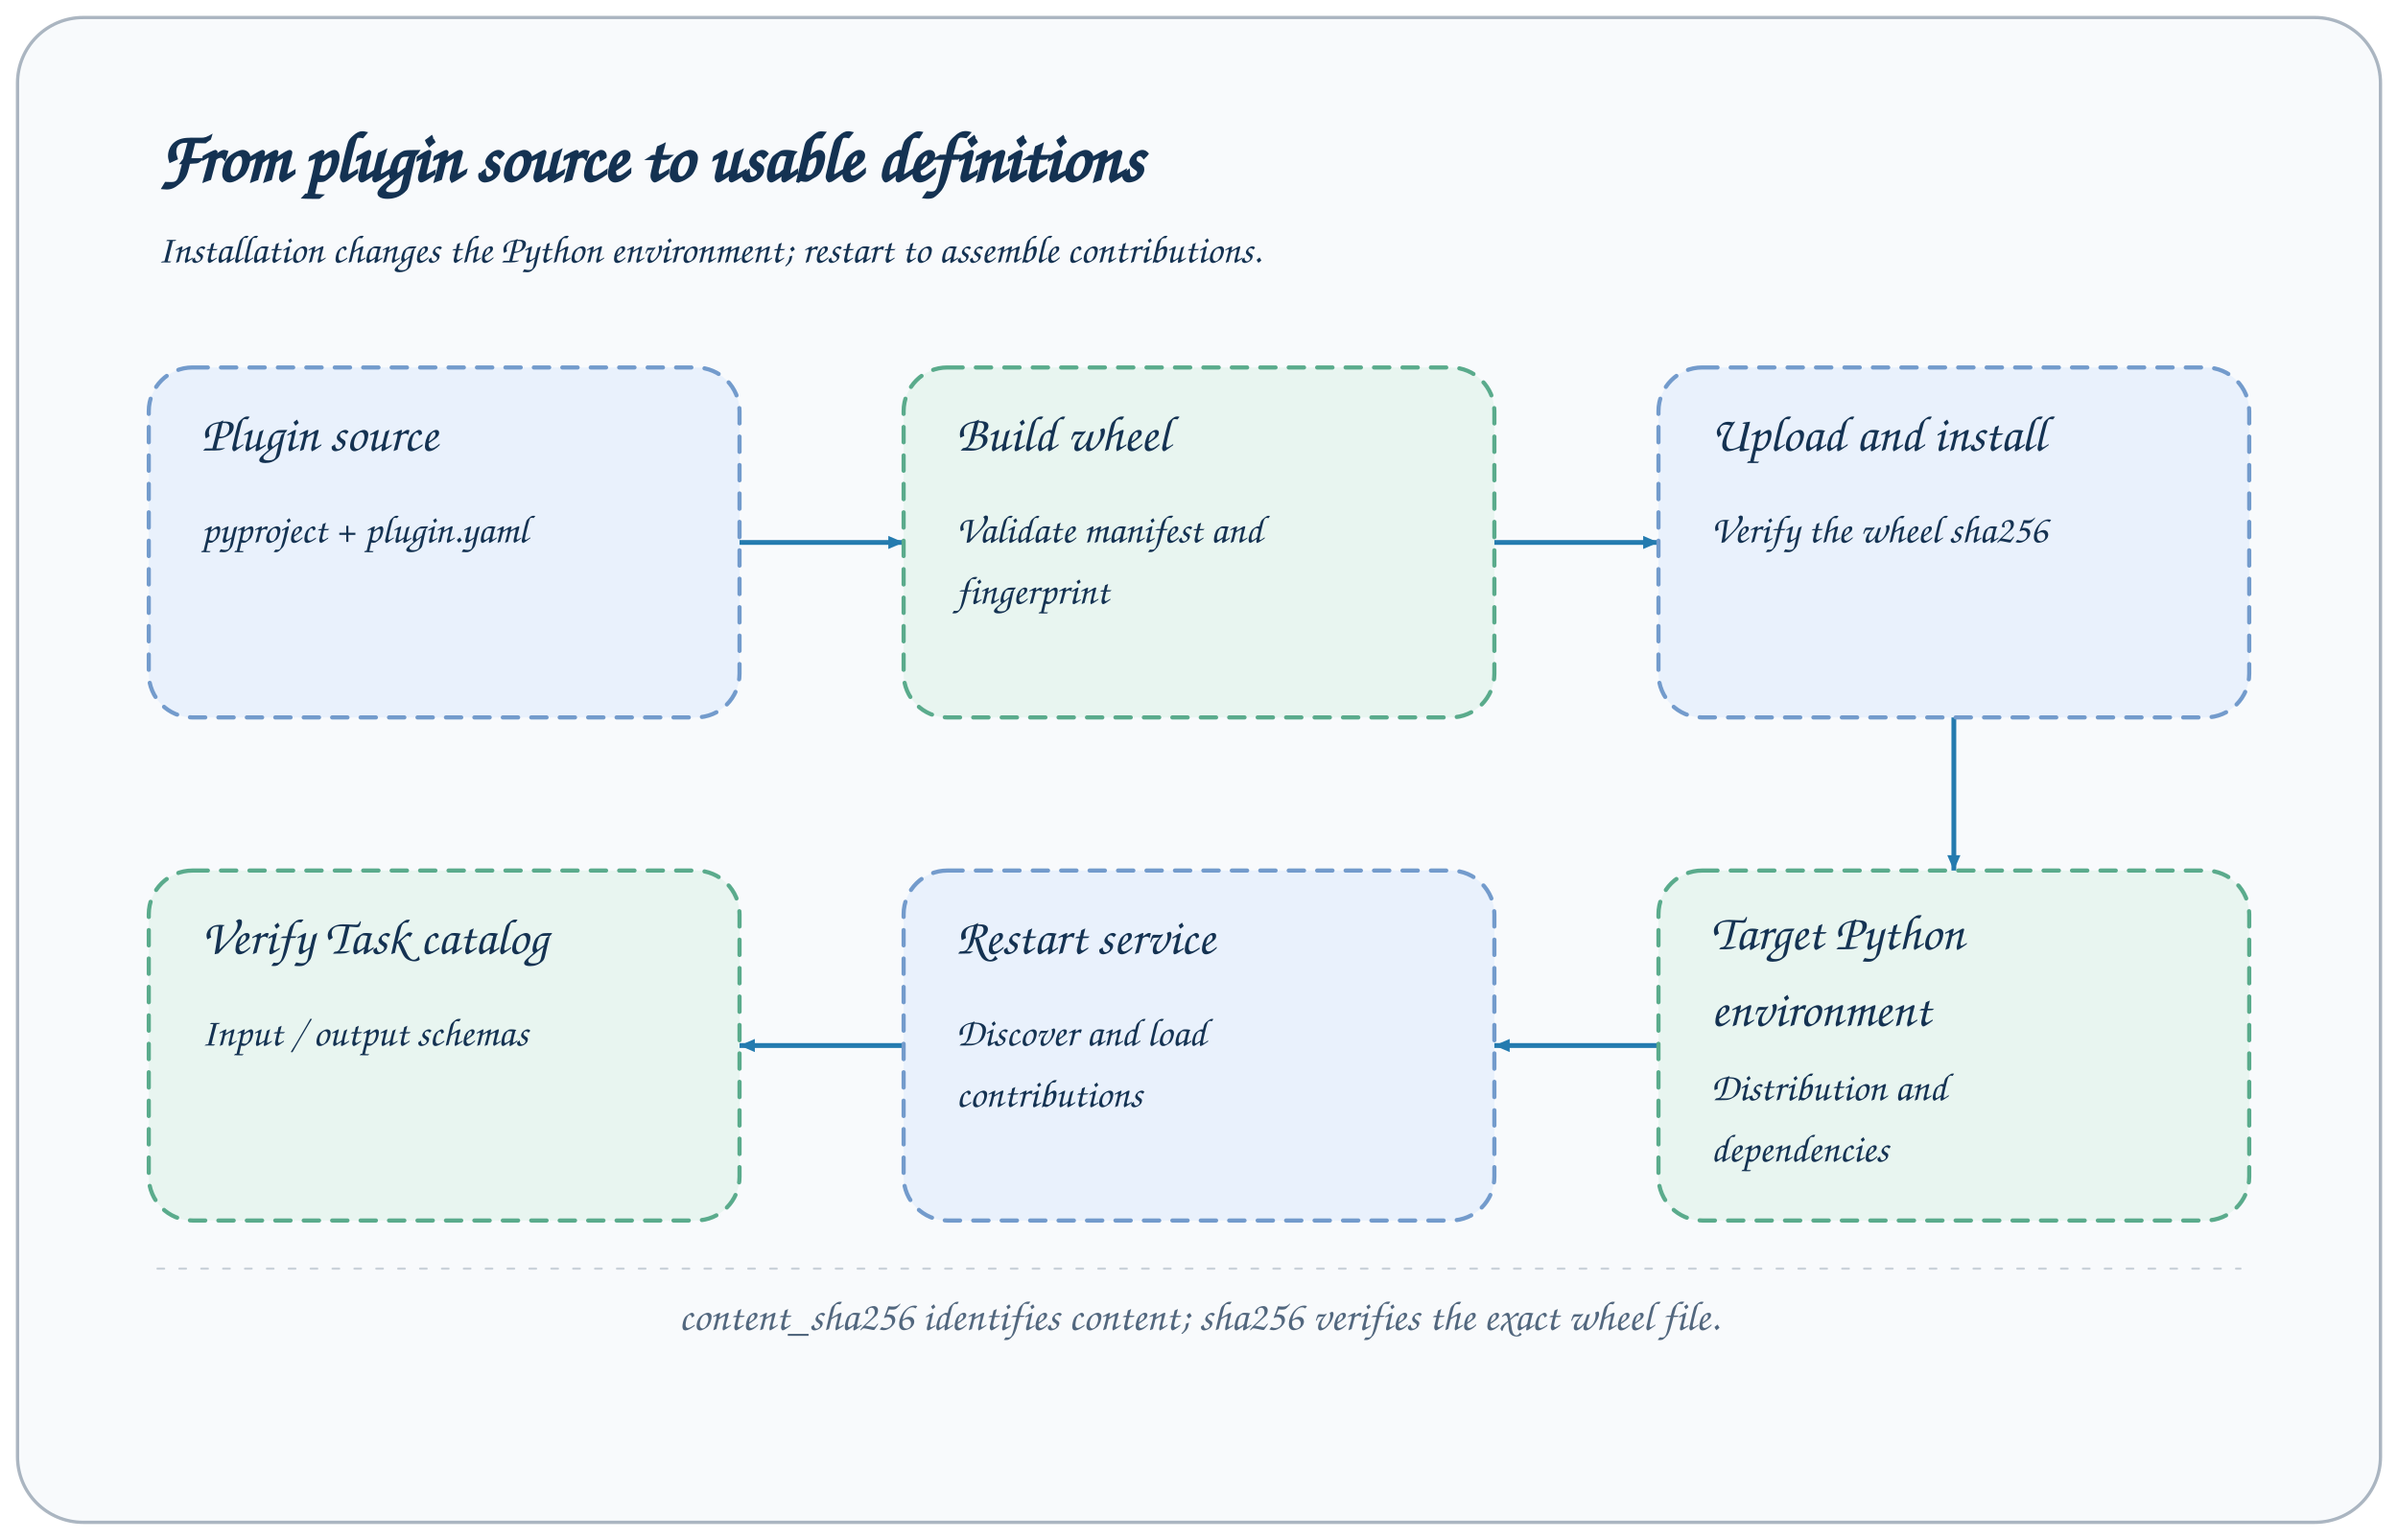
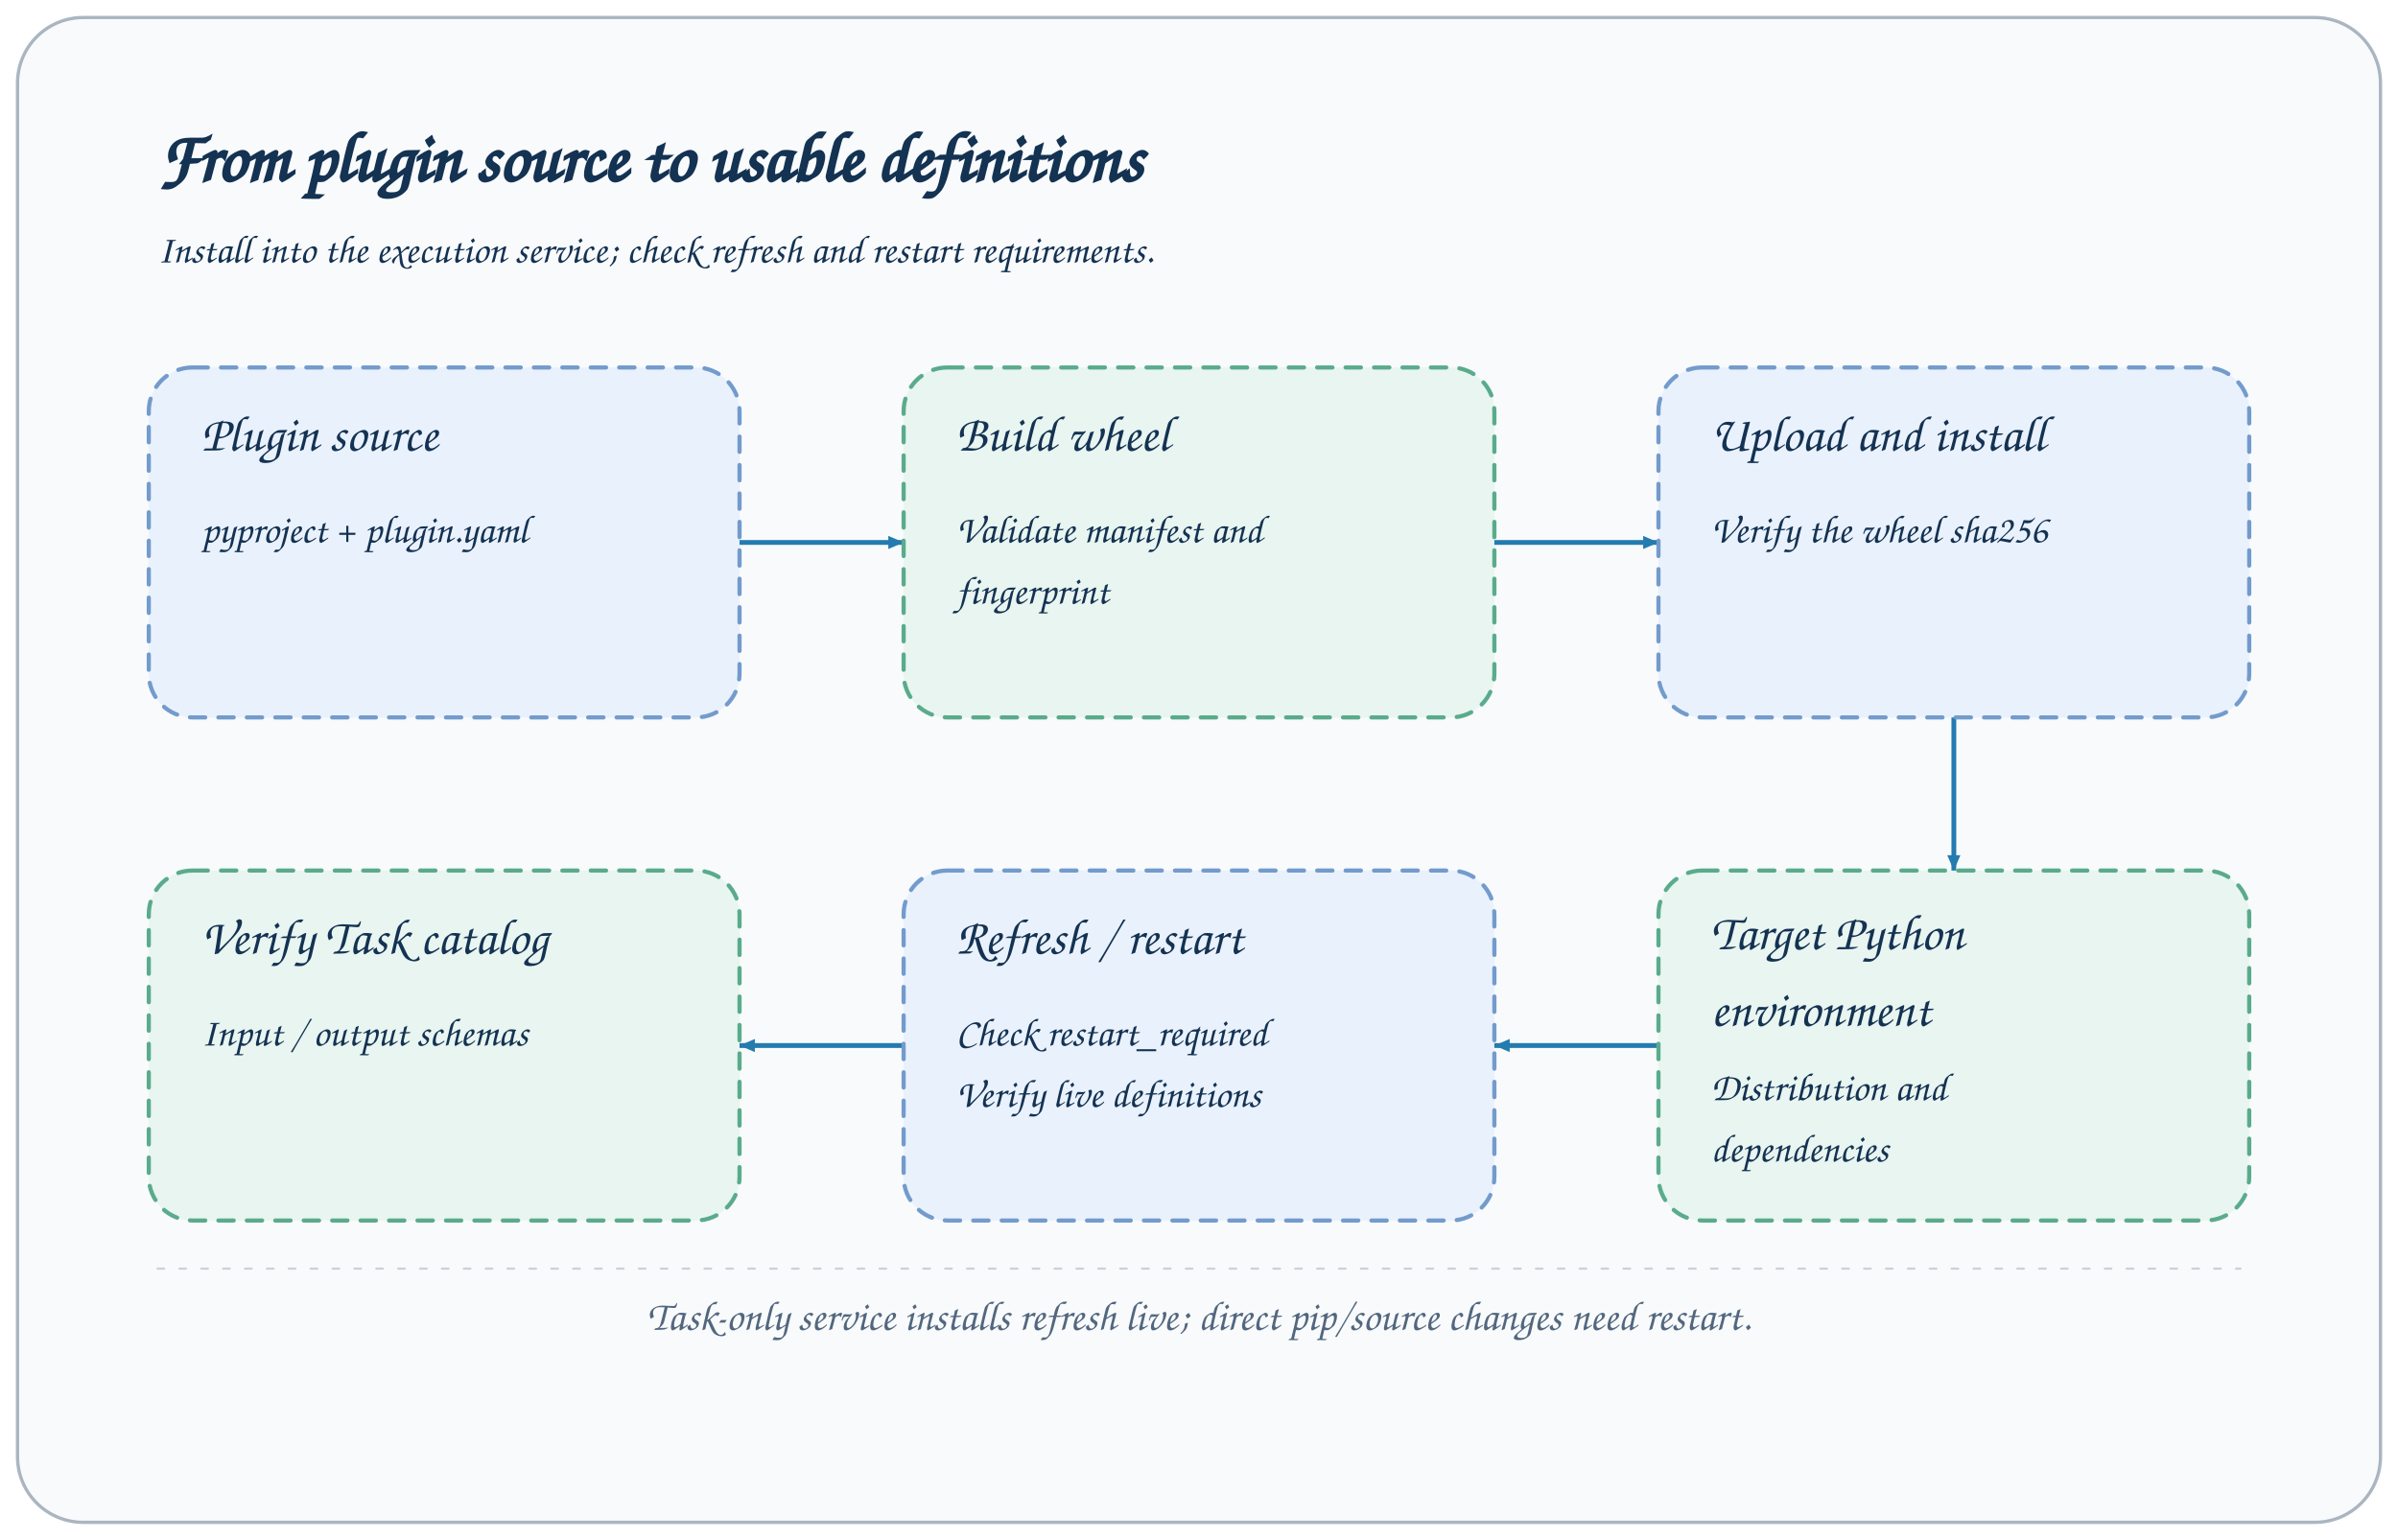
<svg xmlns="http://www.w3.org/2000/svg" width="1096" height="704" viewBox="0 0 1096 704" role="img" aria-labelledby="title desc">
  <defs>
    <marker id="arrow" viewBox="0 0 8 6" refX="7" refY="3" markerWidth="8" markerHeight="6" markerUnits="userSpaceOnUse" orient="auto-start-reverse">
      <path d="M 0 0 L 7 3 L 0 6 z" fill="#247baf" />
    </marker>
  </defs>
  <rect x="8" y="8" width="1080.0" height="688.0" rx="30" fill="#f8fafc" stroke="#143252" stroke-width="1.5" stroke-linejoin="round" stroke-opacity="0.35" />
  <g transform="translate(28 28)" font-family="'Comic Sans MS', 'Chalkboard SE', 'Comic Neue', cursive" data-diagram-content="true">
    <path d="M 385 450 H 310" fill="none" stroke="#247baf" stroke-width="2.2" stroke-linecap="round" stroke-linejoin="round" marker-end="url(#arrow)" />
    <path d="M 730 450 H 655" fill="none" stroke="#247baf" stroke-width="2.2" stroke-linecap="round" stroke-linejoin="round" marker-end="url(#arrow)" />
    <path d="M 865 300 V 370" fill="none" stroke="#247baf" stroke-width="2.2" stroke-linecap="round" stroke-linejoin="round" marker-end="url(#arrow)" />
    <path d="M 655 220 H 730" fill="none" stroke="#247baf" stroke-width="2.2" stroke-linecap="round" stroke-linejoin="round" marker-end="url(#arrow)" />
    <path d="M 310 220 H 385" fill="none" stroke="#247baf" stroke-width="2.2" stroke-linecap="round" stroke-linejoin="round" marker-end="url(#arrow)" />
    <g font-family="'Comic Sans MS', 'Chalkboard SE', 'Comic Neue', cursive" fill="#143252">
      <text x="44" y="55" font-size="32" font-weight="700" text-anchor="start">From plugin source to usable definitions</text>
      <rect x="40" y="140" width="270" height="160" rx="20" fill="#e9f1fc" stroke="#739bcc" stroke-width="1.9" stroke-dasharray="7 6" stroke-linecap="round" />
      <text x="64.0" y="178" text-anchor="start" font-size="23.0" font-weight="600">Plugin source</text>
      <text x="64.0" y="220" text-anchor="start" font-size="18">pyproject + plugin.yaml</text>
      <rect x="385" y="140" width="270" height="160" rx="20" fill="#e8f5f0" stroke="#5aab8c" stroke-width="1.9" stroke-dasharray="7 6" stroke-linecap="round" />
      <text x="409.0" y="178" text-anchor="start" font-size="23.0" font-weight="600">Build wheel</text>
      <rect x="730" y="140" width="270" height="160" rx="20" fill="#e9f1fc" stroke="#739bcc" stroke-width="1.9" stroke-dasharray="7 6" stroke-linecap="round" />
      <text x="754.0" y="178" text-anchor="start" font-size="23.0" font-weight="600">Upload and install</text>
      <text x="754.0" y="220" text-anchor="start" font-size="18">Verify the wheel sha256</text>
      <rect x="730.0" y="370" width="270" height="160" rx="20" fill="#e8f5f0" stroke="#5aab8c" stroke-width="1.9" stroke-dasharray="7 6" stroke-linecap="round" />
      <rect x="385.0" y="370" width="270" height="160" rx="20" fill="#e9f1fc" stroke="#739bcc" stroke-width="1.9" stroke-dasharray="7 6" stroke-linecap="round" />
-       <text x="409.0" y="408" text-anchor="start" font-size="23.0" font-weight="600">Restart service</text>
+       <text x="409.0" y="408" text-anchor="start" font-size="23.0" font-weight="600">Refresh / restart</text>
      <rect x="40.0" y="370" width="270" height="160" rx="20" fill="#e8f5f0" stroke="#5aab8c" stroke-width="1.9" stroke-dasharray="7 6" stroke-linecap="round" />
      <text x="64.0" y="408" text-anchor="start" font-size="23.0" font-weight="600">Verify Task catalog</text>
      <text x="64.0" y="450" text-anchor="start" font-size="18">Input / output schemas</text>
-       <text x="520.0" y="580.0" font-size="19" fill="#52677e" text-anchor="middle">content_sha256 identifies content; sha256 verifies the exact wheel file.</text>
-       <text x="44" y="92.0" font-size="18" fill="#143252" text-anchor="start">Installation changes the Python environment; restart to assemble contributions.</text>
+       <text x="520.0" y="580.0" font-size="19" fill="#52677e" text-anchor="middle">Task-only service installs refresh live; direct pip/source changes need restart.</text>
+       <text x="44" y="92.0" font-size="18" fill="#143252" text-anchor="start">Install into the execution service; check refresh and restart requirements.</text>
      <text x="409.0" y="220" text-anchor="start" font-size="18">Validate manifest and</text>
      <text x="409.0" y="248" text-anchor="start" font-size="18">fingerprint</text>
      <text x="754.0" y="406" text-anchor="start" font-size="23.0" font-weight="600">Target Python</text>
      <text x="754.0" y="441" text-anchor="start" font-size="23.0" font-weight="600">environment</text>
      <text x="754.0" y="475" text-anchor="start" font-size="18">Distribution and</text>
      <text x="754.0" y="503" text-anchor="start" font-size="18">dependencies</text>
-       <text x="409.0" y="450" text-anchor="start" font-size="18">Discover and load</text>
-       <text x="409.0" y="478" text-anchor="start" font-size="18">contributions</text>
+       <text x="409.0" y="450" text-anchor="start" font-size="18">Check restart_required</text>
+       <text x="409.0" y="478" text-anchor="start" font-size="18">Verify live definitions</text>
    </g>
    <path d="M 44 552 H 996" fill="none" stroke="#143252" stroke-opacity="0.2" stroke-width="1" stroke-dasharray="3 7" stroke-linecap="round" />
  </g>
</svg>
